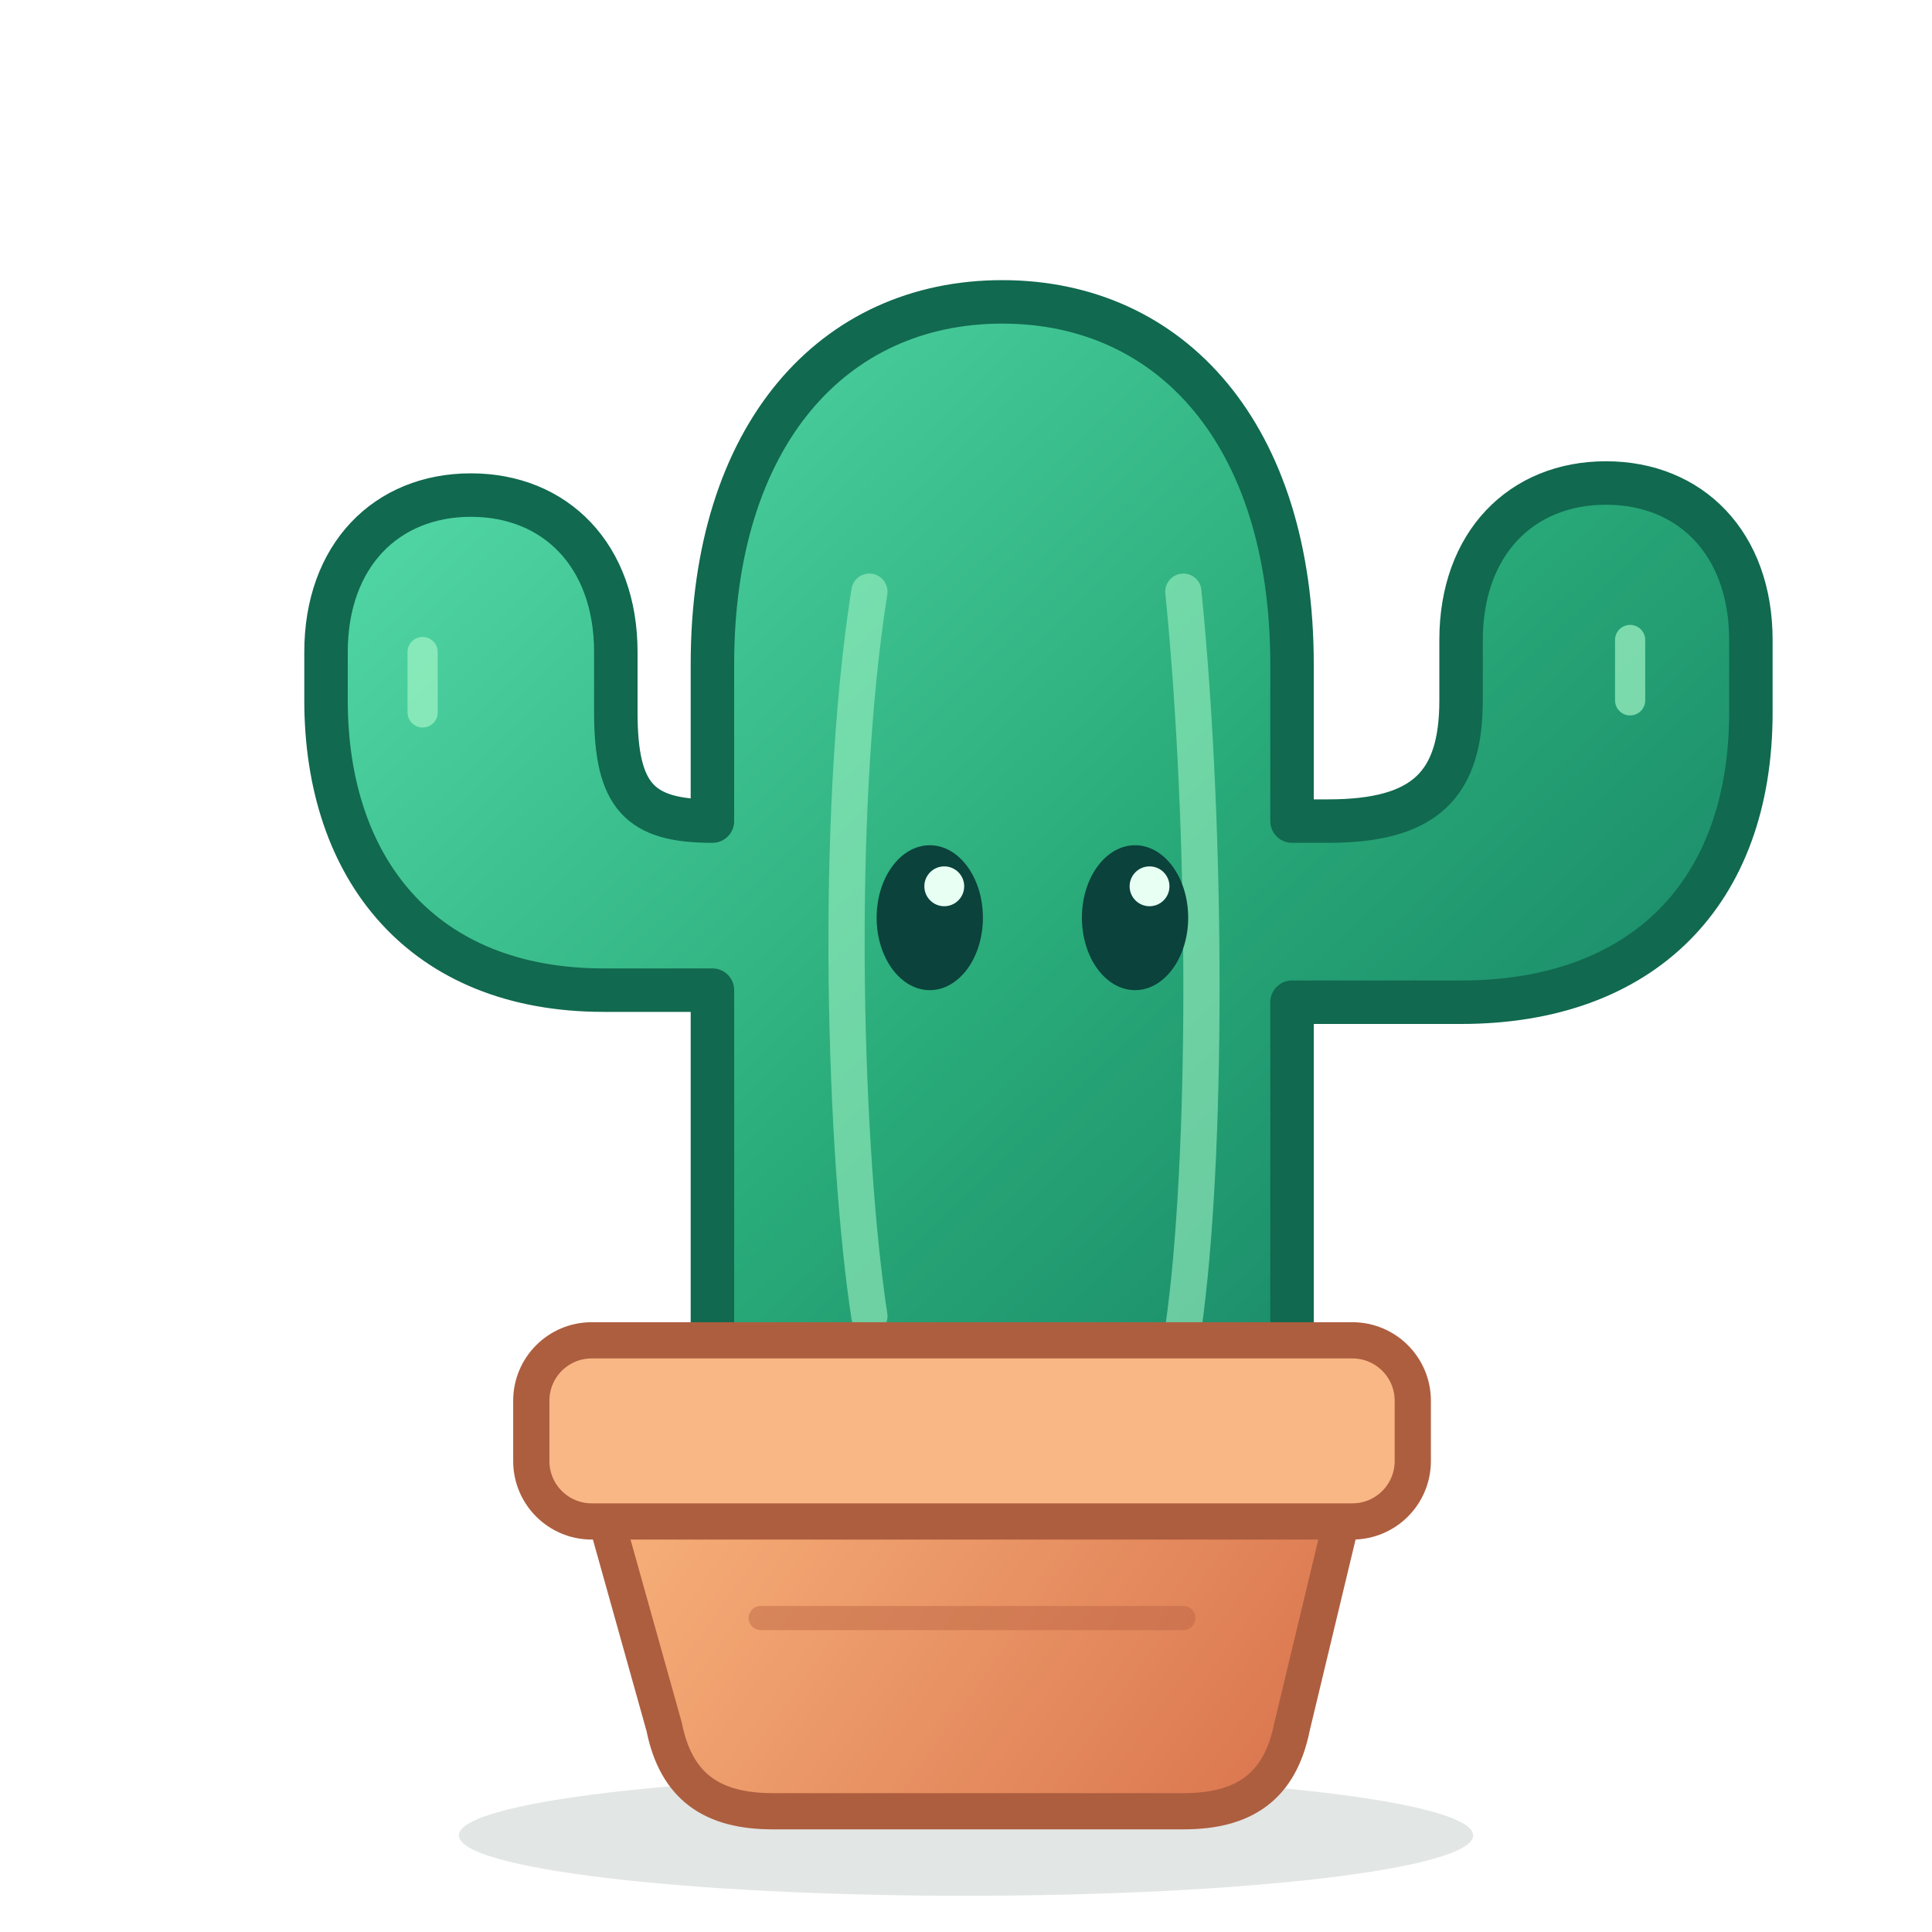
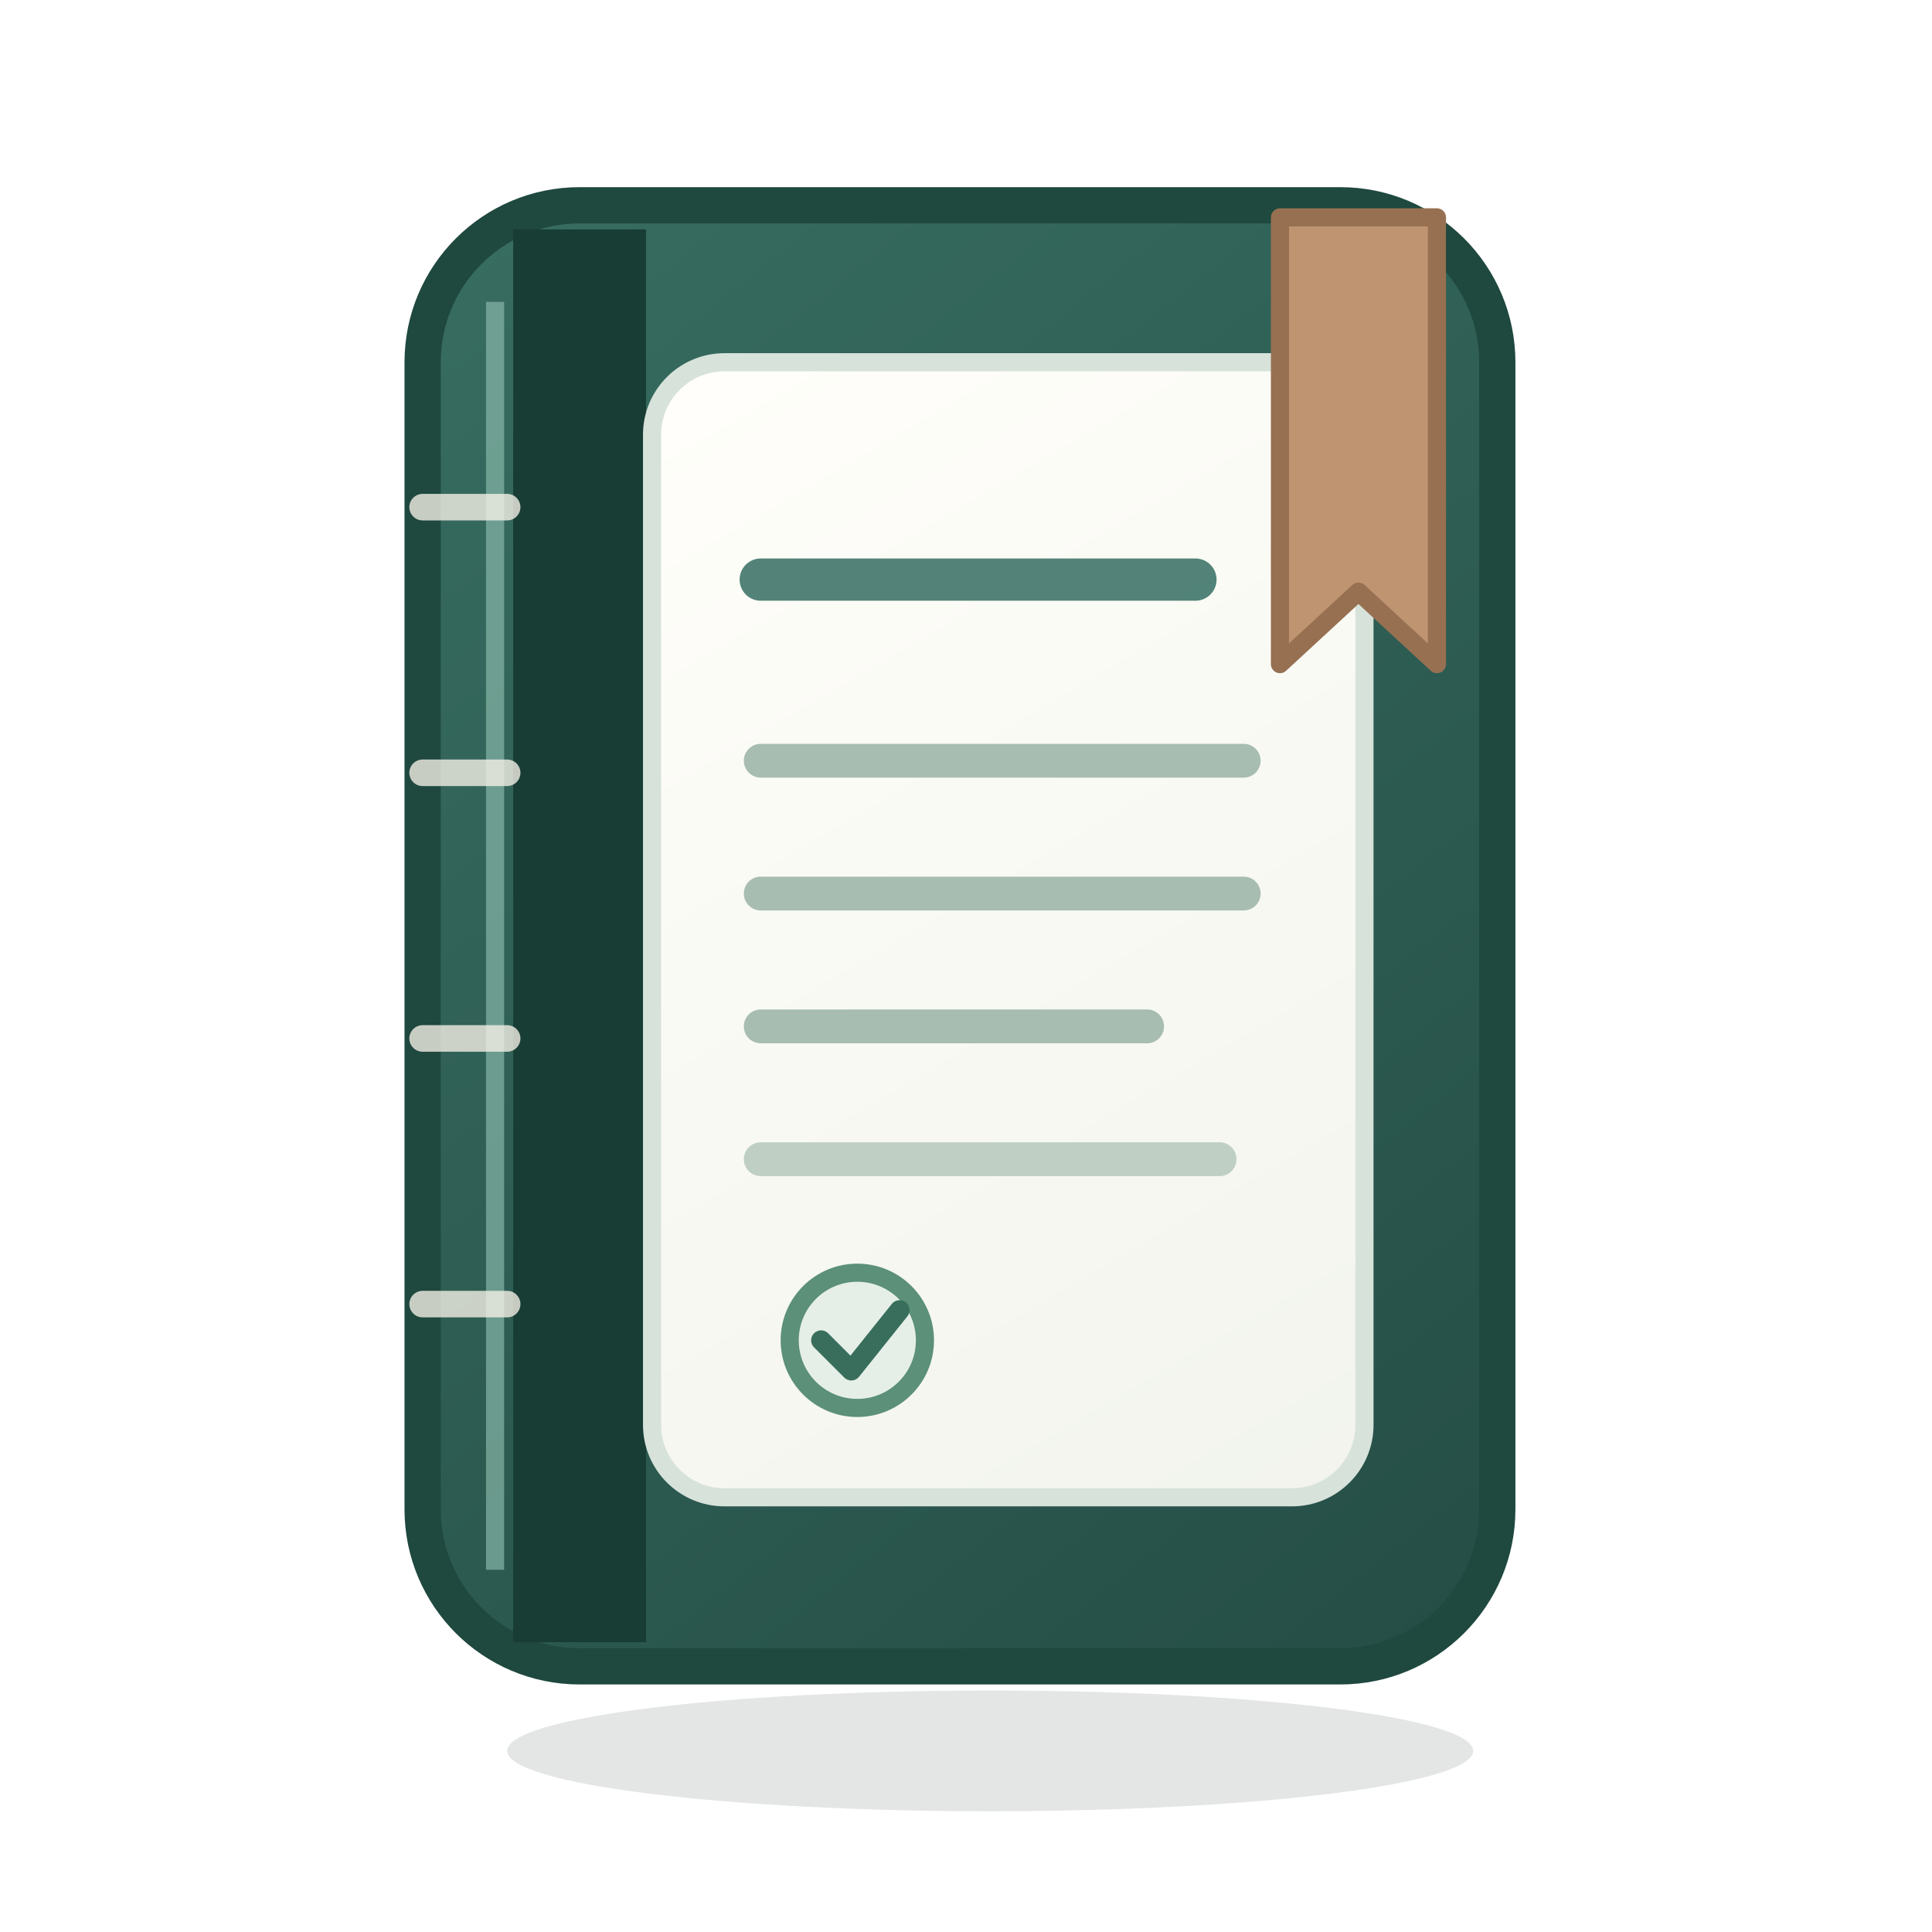
<svg xmlns="http://www.w3.org/2000/svg" viewBox="0 0 160 160" fill="none" aria-hidden="true">
  <defs>
-     <linearGradient id="lbCactusGreen" x1="37" y1="34" x2="120" y2="121" gradientUnits="userSpaceOnUse">
-       <stop stop-color="#52D7A6" />
-       <stop offset=".55" stop-color="#29AA79" />
-       <stop offset="1" stop-color="#178365" />
+     <linearGradient id="lbNotebookCover" x1="32" y1="20" x2="126" y2="137" gradientUnits="userSpaceOnUse">
+       <stop stop-color="#386D61" />
+       <stop offset="1" stop-color="#244D45" />
    </linearGradient>
-     <linearGradient id="lbPotClay" x1="58" y1="119" x2="103" y2="151" gradientUnits="userSpaceOnUse">
-       <stop stop-color="#F6AE78" />
-       <stop offset="1" stop-color="#DB7750" />
+     <linearGradient id="lbNotebookPage" x1="58" y1="32" x2="117" y2="133" gradientUnits="userSpaceOnUse">
+       <stop stop-color="#FFFEFA" />
+       <stop offset="1" stop-color="#F0F3EB" />
    </linearGradient>
  </defs>
-   <ellipse cx="80" cy="152" rx="42" ry="5" fill="#092B20" opacity=".12" />
-   <path d="M59 117V82H50C35 82 27 72 27 58V54C27 46 32 41 39 41S51 46 51 54V59C51 66 53 68 59 68V55C59 36 69 25 83 25S107 36 107 55V68H110C118 68 121 65 121 58V53C121 45 126 40 133 40S145 45 145 53V59C145 74 136 83 121 83H107V117Z" fill="url(#lbCactusGreen)" stroke="#11694F" stroke-width="3.6" stroke-linejoin="round" />
-   <path d="M72 49C69 68 70 96 72 109M98 49C100 69 100 96 98 110" stroke="#A1F3C5" stroke-width="3" stroke-linecap="round" opacity=".58" />
-   <path d="M35 54V59M135 53V58" stroke="#A1F3C5" stroke-width="2.5" stroke-linecap="round" opacity=".7" />
-   <ellipse cx="77" cy="76" rx="4.4" ry="6" fill="#0B423B" />
-   <ellipse cx="94" cy="76" rx="4.4" ry="6" fill="#0B423B" />
-   <circle cx="78.2" cy="73.4" r="1.65" fill="#E8FFF4" />
-   <circle cx="95.2" cy="73.4" r="1.65" fill="#E8FFF4" />
-   <path d="M48 118H113L107 143C106 148 103 150 98 150H64C59 150 56 148 55 143L48 118Z" fill="url(#lbPotClay)" stroke="#AD5E3F" stroke-width="3" stroke-linejoin="round" />
-   <rect x="44" y="111" width="73" height="15" rx="5" fill="#F8B785" stroke="#AD5E3F" stroke-width="3" />
-   <path d="M63 134H98" stroke="#B96143" stroke-width="2" opacity=".45" stroke-linecap="round" />
+   <ellipse cx="82" cy="145" rx="40" ry="5" fill="#112B25" opacity=".12" />
+   <g class="lb-notebook-cover">
+     <rect x="35" y="17" width="89" height="121" rx="13" fill="url(#lbNotebookCover)" stroke="#1F483F" stroke-width="3" />
+     <path d="M48 19V136" stroke="#183D35" stroke-width="11" />
+     <path d="M41 25V130" stroke="#8CBCAE" stroke-width="1.5" opacity=".65" />
+     <rect x="54" y="30" width="59" height="94" rx="6" fill="url(#lbNotebookPage)" stroke="#D7E2DA" stroke-width="1.5" />
+     <path d="M106 18H119V55L112.5 49L106 55V18Z" fill="#BE9471" stroke="#977052" stroke-width="1.5" stroke-linejoin="round" />
+     <path d="M63 48H99" stroke="#3C7367" stroke-width="3.5" stroke-linecap="round" opacity=".88" />
+     <path d="M63 63H103M63 74H103M63 85H95" stroke="#A8BDB1" stroke-width="2.8" stroke-linecap="round" />
+     <path d="M63 96H101" stroke="#A8BDB1" stroke-width="2.8" stroke-linecap="round" opacity=".7" />
+     <g class="lb-notebook-check">
+       <circle cx="71" cy="111" r="5.6" fill="#E5EFE7" stroke="#5C9078" stroke-width="1.5" />
+       <path class="lb-notebook-checkmark" d="M68 111L70.5 113.5L74.5 108.5" stroke="#396E5D" stroke-width="1.65" stroke-linecap="round" stroke-linejoin="round" />
+     </g>
+   </g>
+   <path d="M35 42H42M35 64H42M35 86H42M35 108H42" stroke="#F7F2E8" stroke-width="2.2" stroke-linecap="round" opacity=".78" />
</svg>
